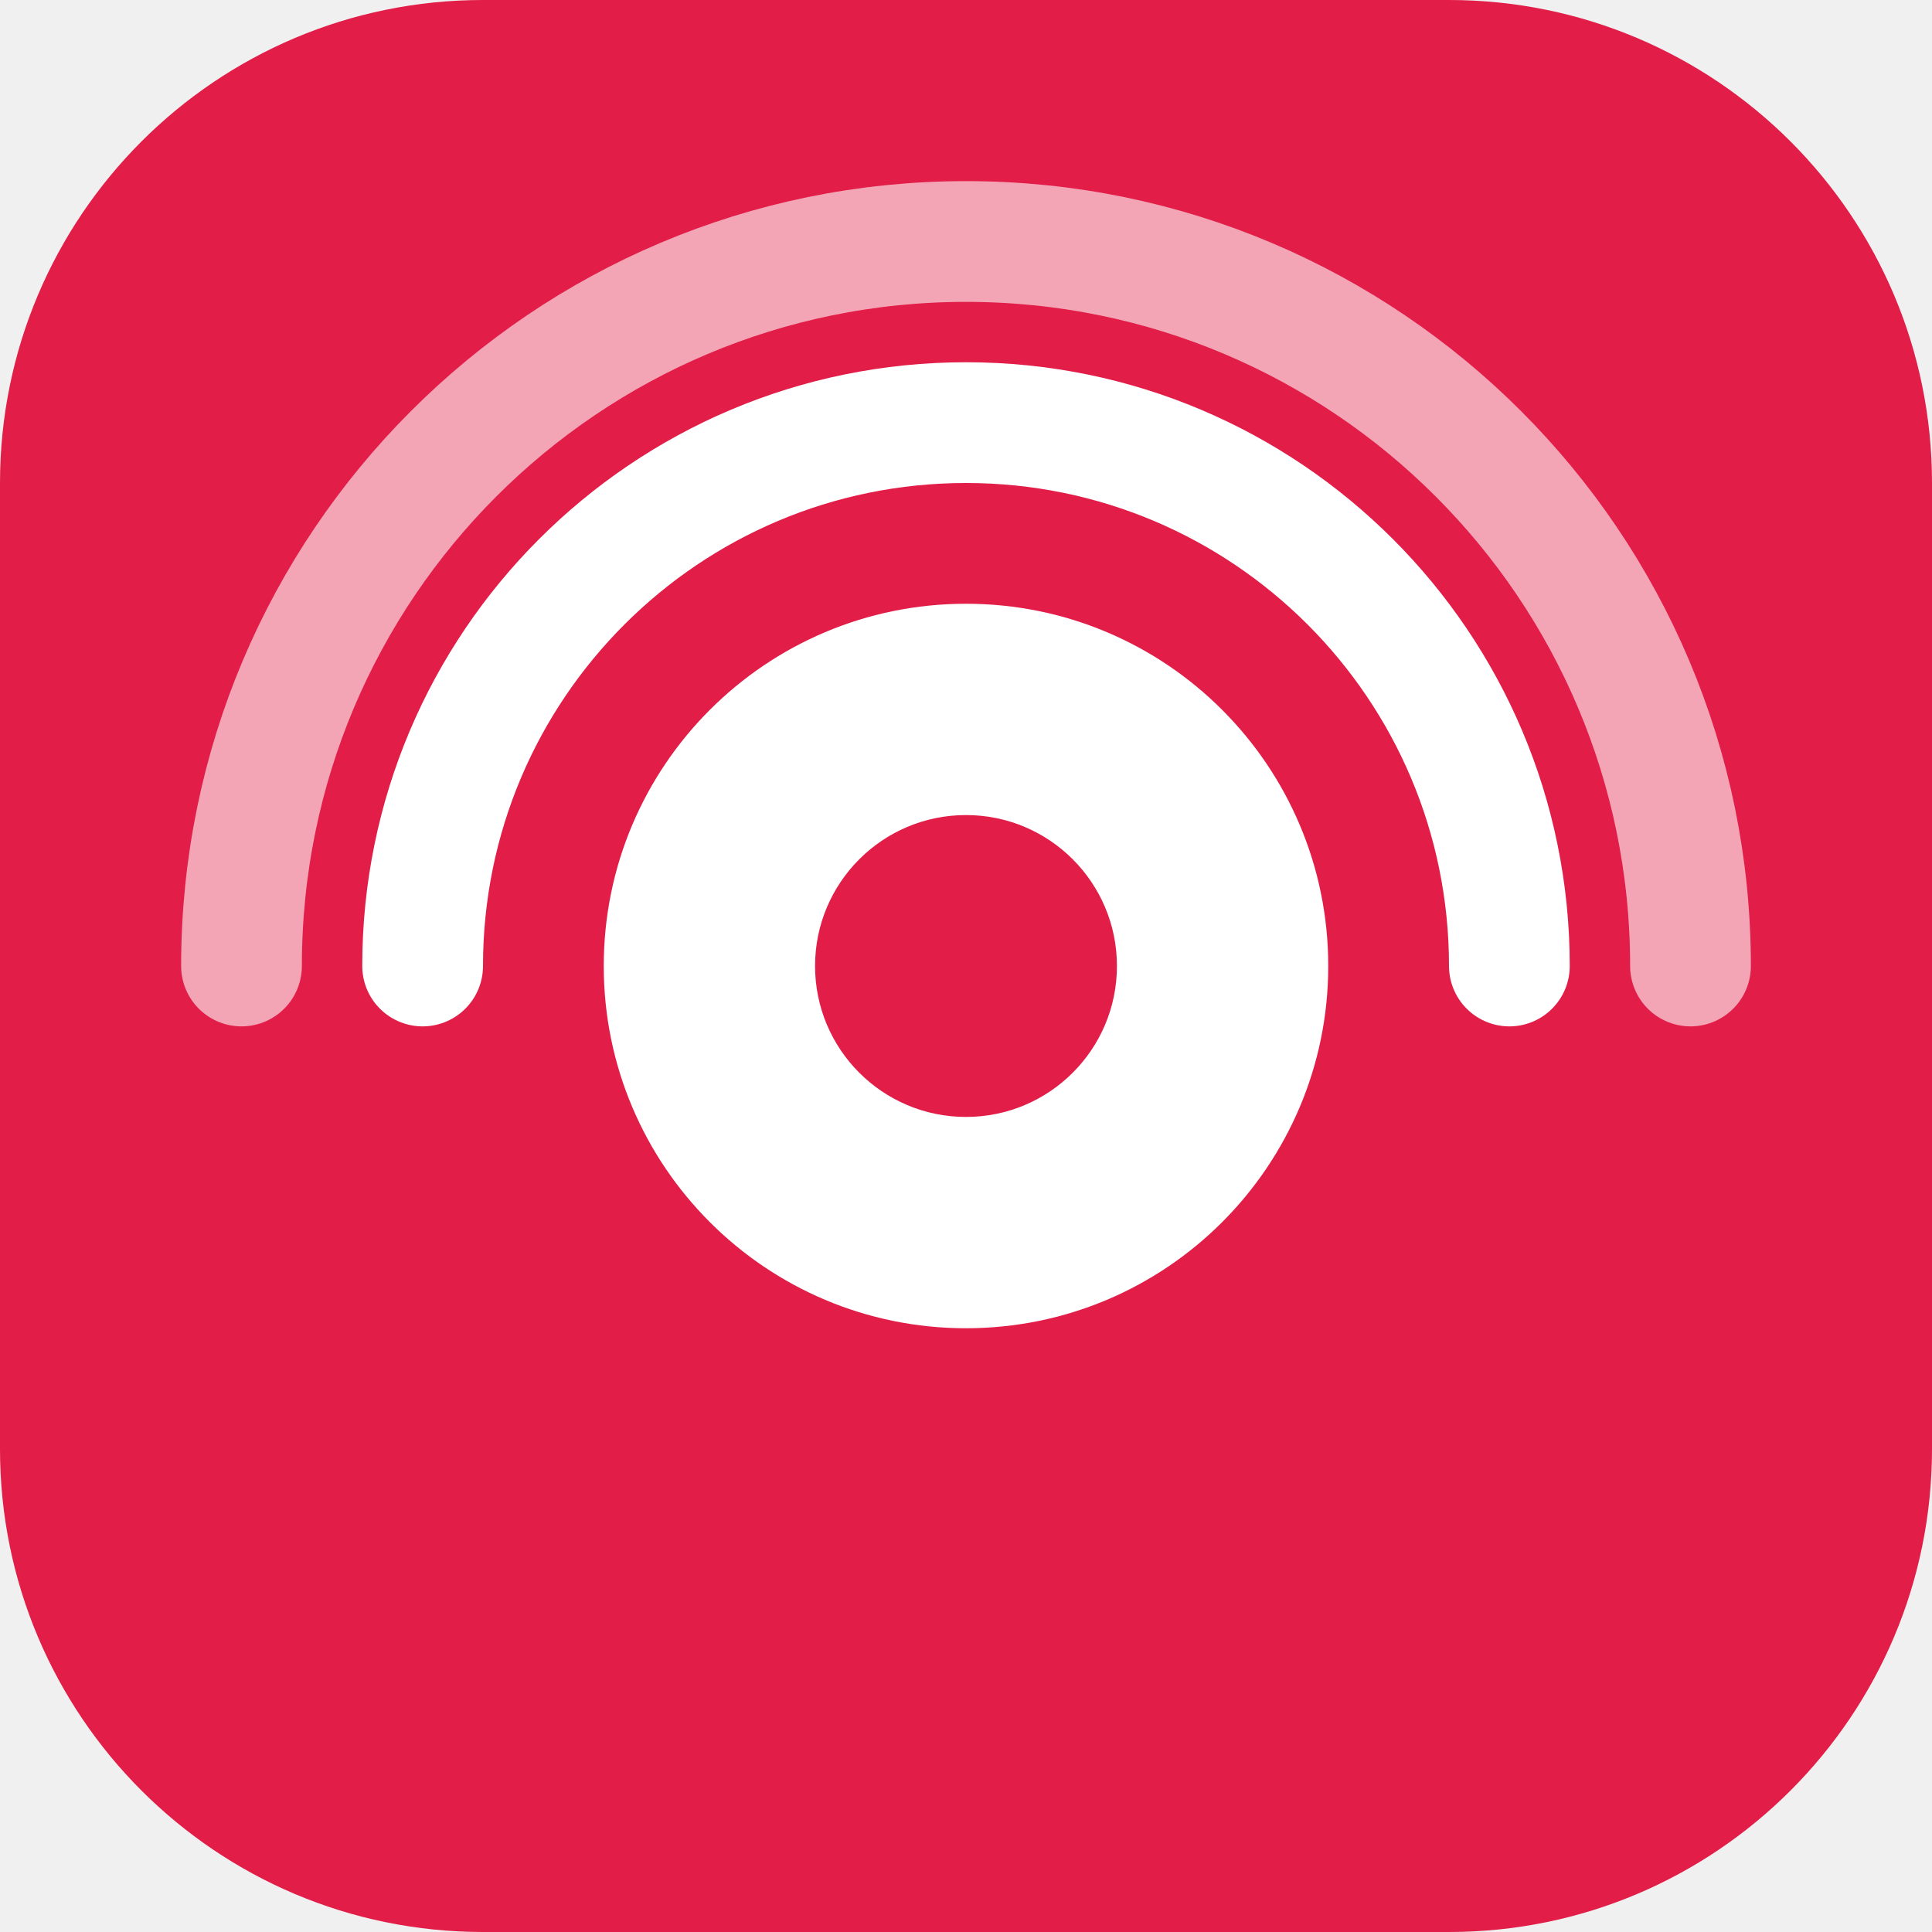
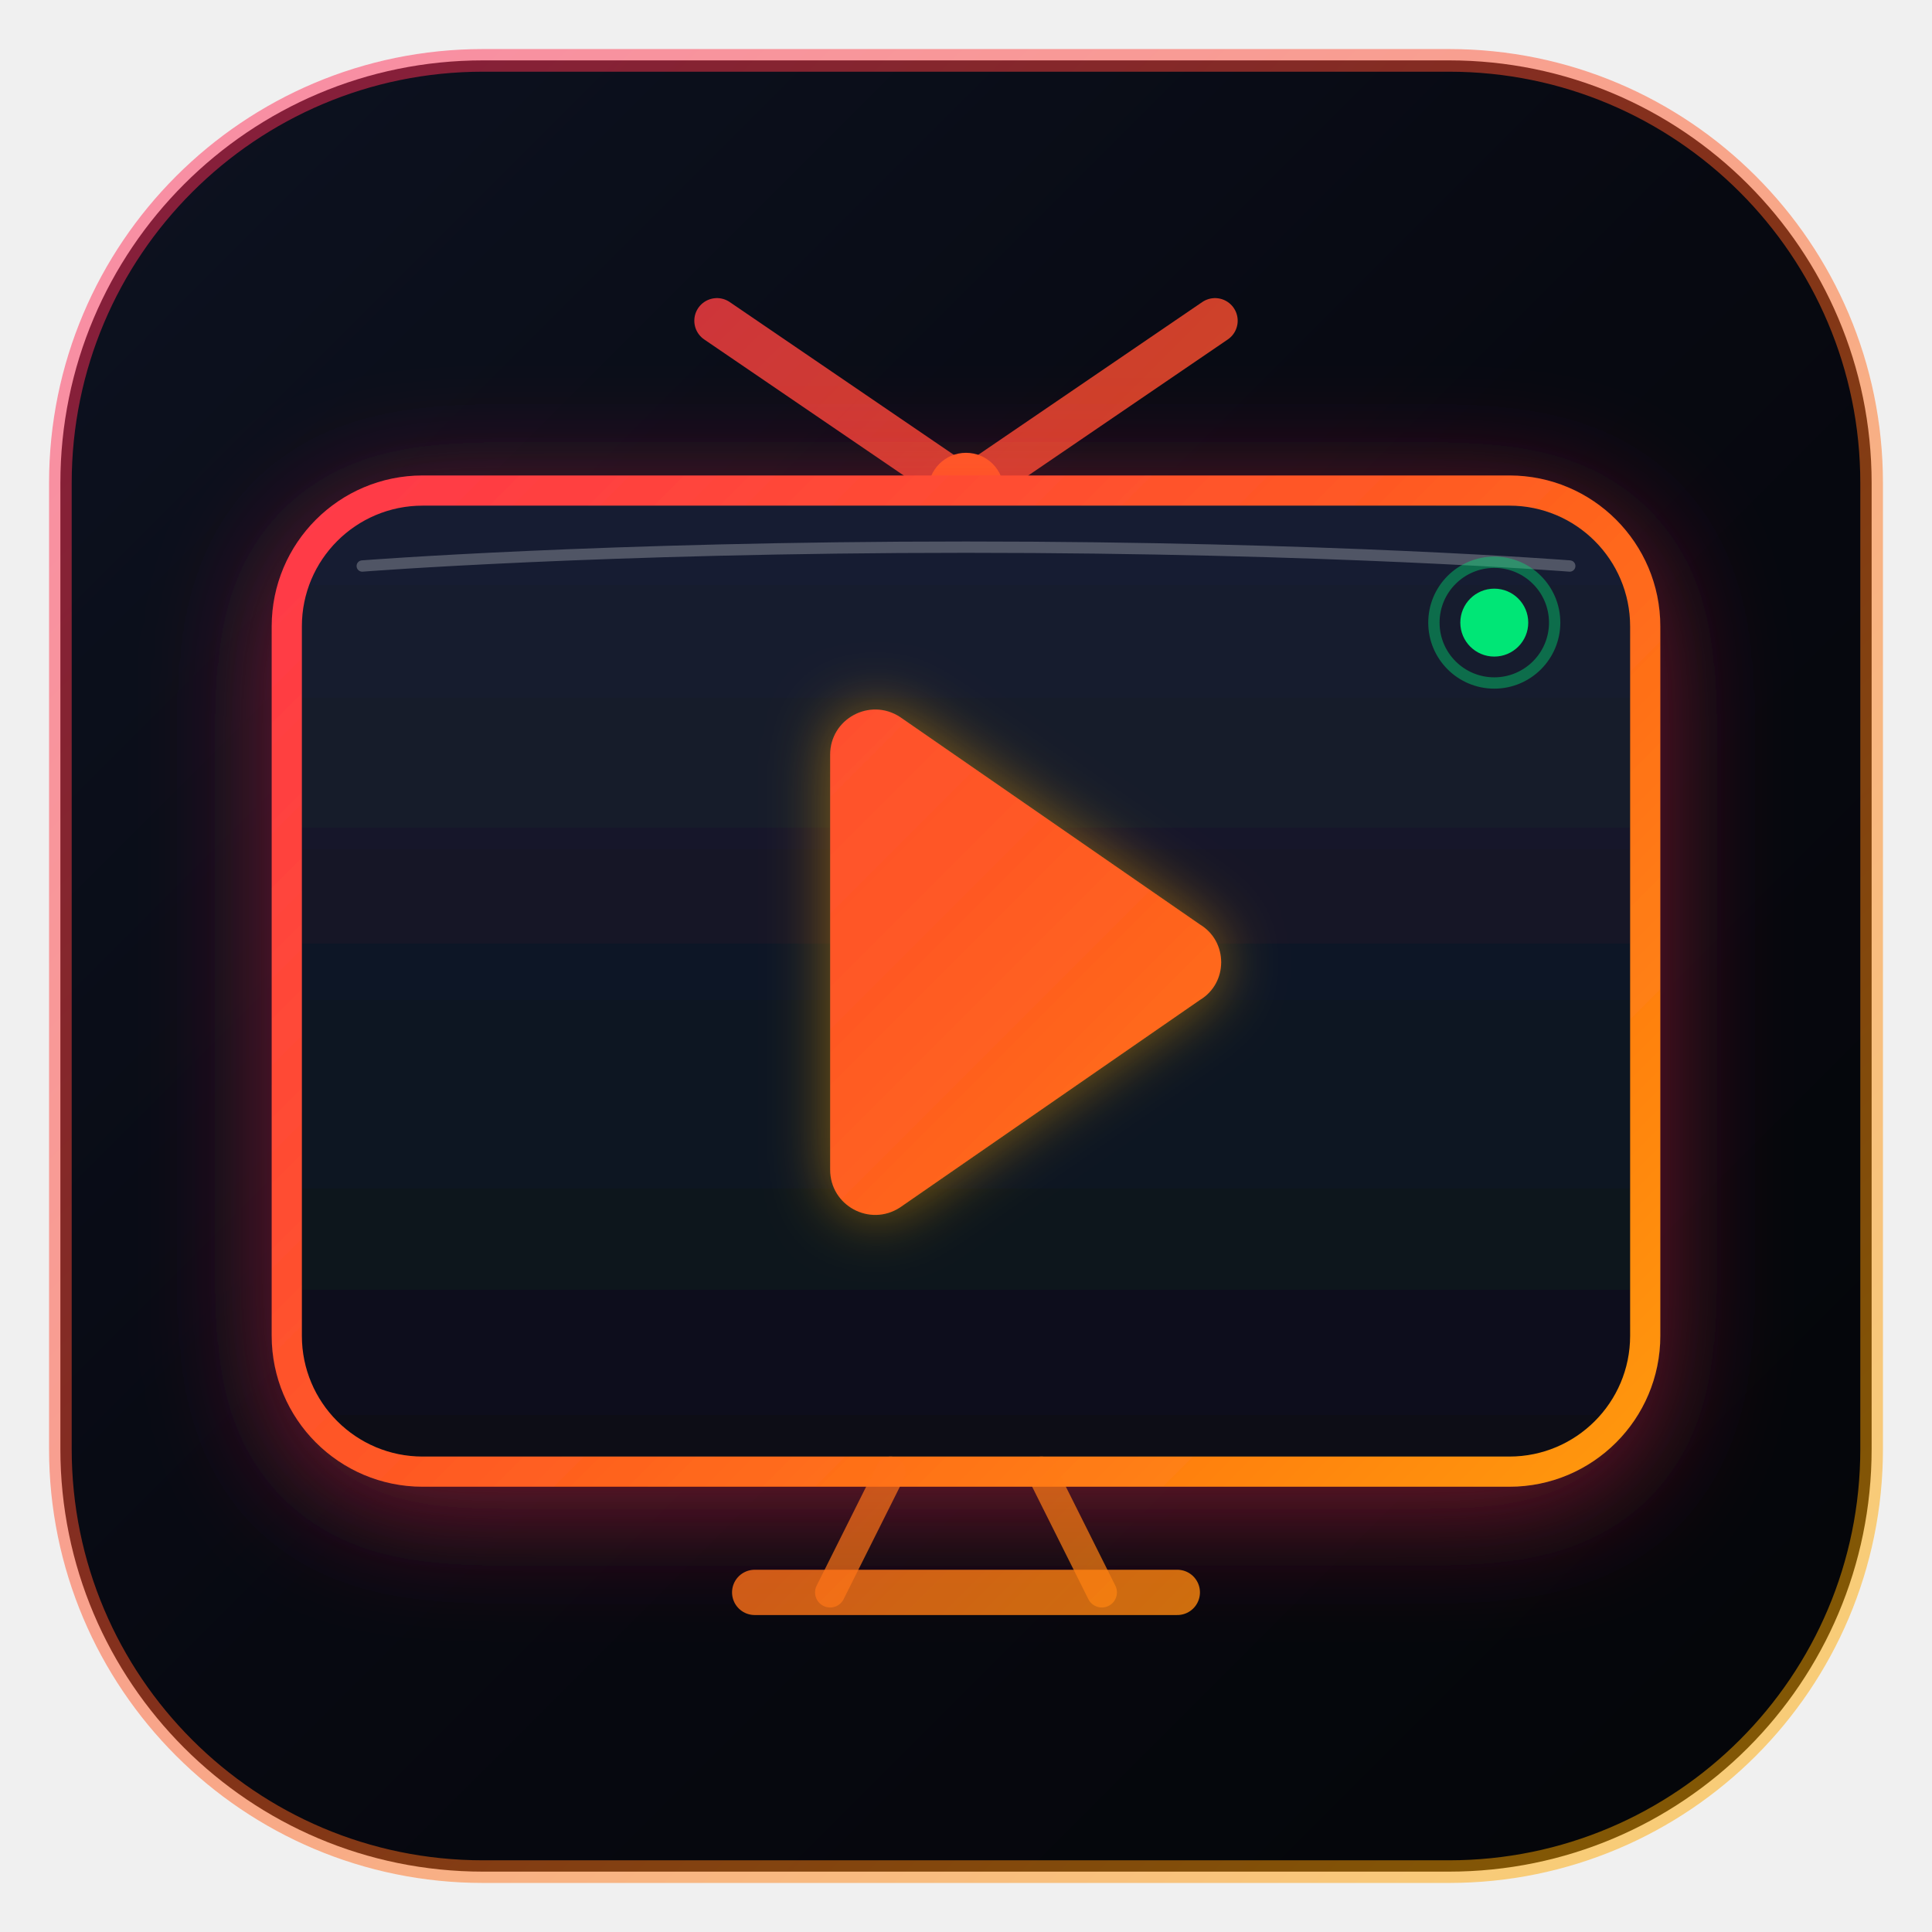
- <svg xmlns="http://www.w3.org/2000/svg" viewBox="0 0 32 32" fill="none">
-   <rect width="32" height="32" rx="8" fill="#e11d48" />
-   <circle cx="16" cy="16" r="6" fill="#ffffff" />
-   <circle cx="16" cy="16" r="2.5" fill="#e11d48" />
-   <path d="M7 16 A9 9 0 0 1 25 16" stroke="#ffffff" stroke-width="2" stroke-linecap="round" />
-   <path d="M4 16 A12 12 0 0 1 28 16" stroke="#ffffff" stroke-width="2" stroke-opacity="0.6" stroke-linecap="round" />
+ <svg xmlns="http://www.w3.org/2000/svg" viewBox="0 0 512 512" width="512" height="512" fill="none">
+   <defs>
+     <linearGradient id="dekhoBg" x1="0" y1="0" x2="512" y2="512" gradientUnits="userSpaceOnUse">
+       <stop offset="0%" stop-color="#0e1322" />
+       <stop offset="50%" stop-color="#070911" />
+       <stop offset="100%" stop-color="#040508" />
+     </linearGradient>
+     <linearGradient id="dekhoAccent" x1="60" y1="60" x2="452" y2="452" gradientUnits="userSpaceOnUse">
+       <stop offset="0%" stop-color="#FF2E55" />
+       <stop offset="50%" stop-color="#FF5B22" />
+       <stop offset="100%" stop-color="#FFA800" />
+     </linearGradient>
+     <linearGradient id="screenFill" x1="0" y1="120" x2="0" y2="380" gradientUnits="userSpaceOnUse">
+       <stop offset="0%" stop-color="#182033" />
+       <stop offset="100%" stop-color="#0b0f19" />
+     </linearGradient>
+     <filter id="glow" x="-20%" y="-20%" width="140%" height="140%">
+       <feDropShadow dx="0" dy="6" stdDeviation="16" flood-color="#FF2E55" flood-opacity="0.45" />
+     </filter>
+     <filter id="innerGlow" x="-20%" y="-20%" width="140%" height="140%">
+       <feDropShadow dx="0" dy="0" stdDeviation="8" flood-color="#FFA800" flood-opacity="0.5" />
+     </filter>
+   </defs>
+   <rect x="16" y="16" width="480" height="480" rx="112" fill="url(#dekhoBg)" />
+   <rect x="16" y="16" width="480" height="480" rx="112" stroke="url(#dekhoAccent)" stroke-width="6" stroke-opacity="0.5" />
+   <path d="M190 85 L256 130 L322 85" stroke="url(#dekhoAccent)" stroke-width="12" stroke-linecap="round" stroke-linejoin="round" opacity="0.8" />
+   <circle cx="256" cy="130" r="10" fill="#FF5B22" />
+   <rect x="76" y="130" width="360" height="260" rx="36" fill="url(#screenFill)" stroke="url(#dekhoAccent)" stroke-width="8" filter="url(#glow)" />
+   <path d="M96 150 C96 150, 160 145, 256 145 C352 145, 416 150, 416 150" stroke="#FFFFFF" stroke-width="3" stroke-linecap="round" opacity="0.25" />
+   <g filter="url(#innerGlow)">
+     <path d="M220 200 C220 190.5, 230.5 184.8, 238.5 190 L318 245 C325.5 249.5, 325.5 260.5, 318 265 L238.5 320 C230.5 325.2, 220 319.5, 220 310 Z" fill="url(#dekhoAccent)" />
+   </g>
+   <path d="M200 422 L312 422" stroke="url(#dekhoAccent)" stroke-width="12" stroke-linecap="round" opacity="0.8" />
+   <path d="M236 390 L220 422 M276 390 L292 422" stroke="url(#dekhoAccent)" stroke-width="8" stroke-linecap="round" opacity="0.7" />
+   <circle cx="396" cy="165" r="9" fill="#00E676" />
+   <circle cx="396" cy="165" r="16" stroke="#00E676" stroke-width="3" opacity="0.4" />
</svg>
